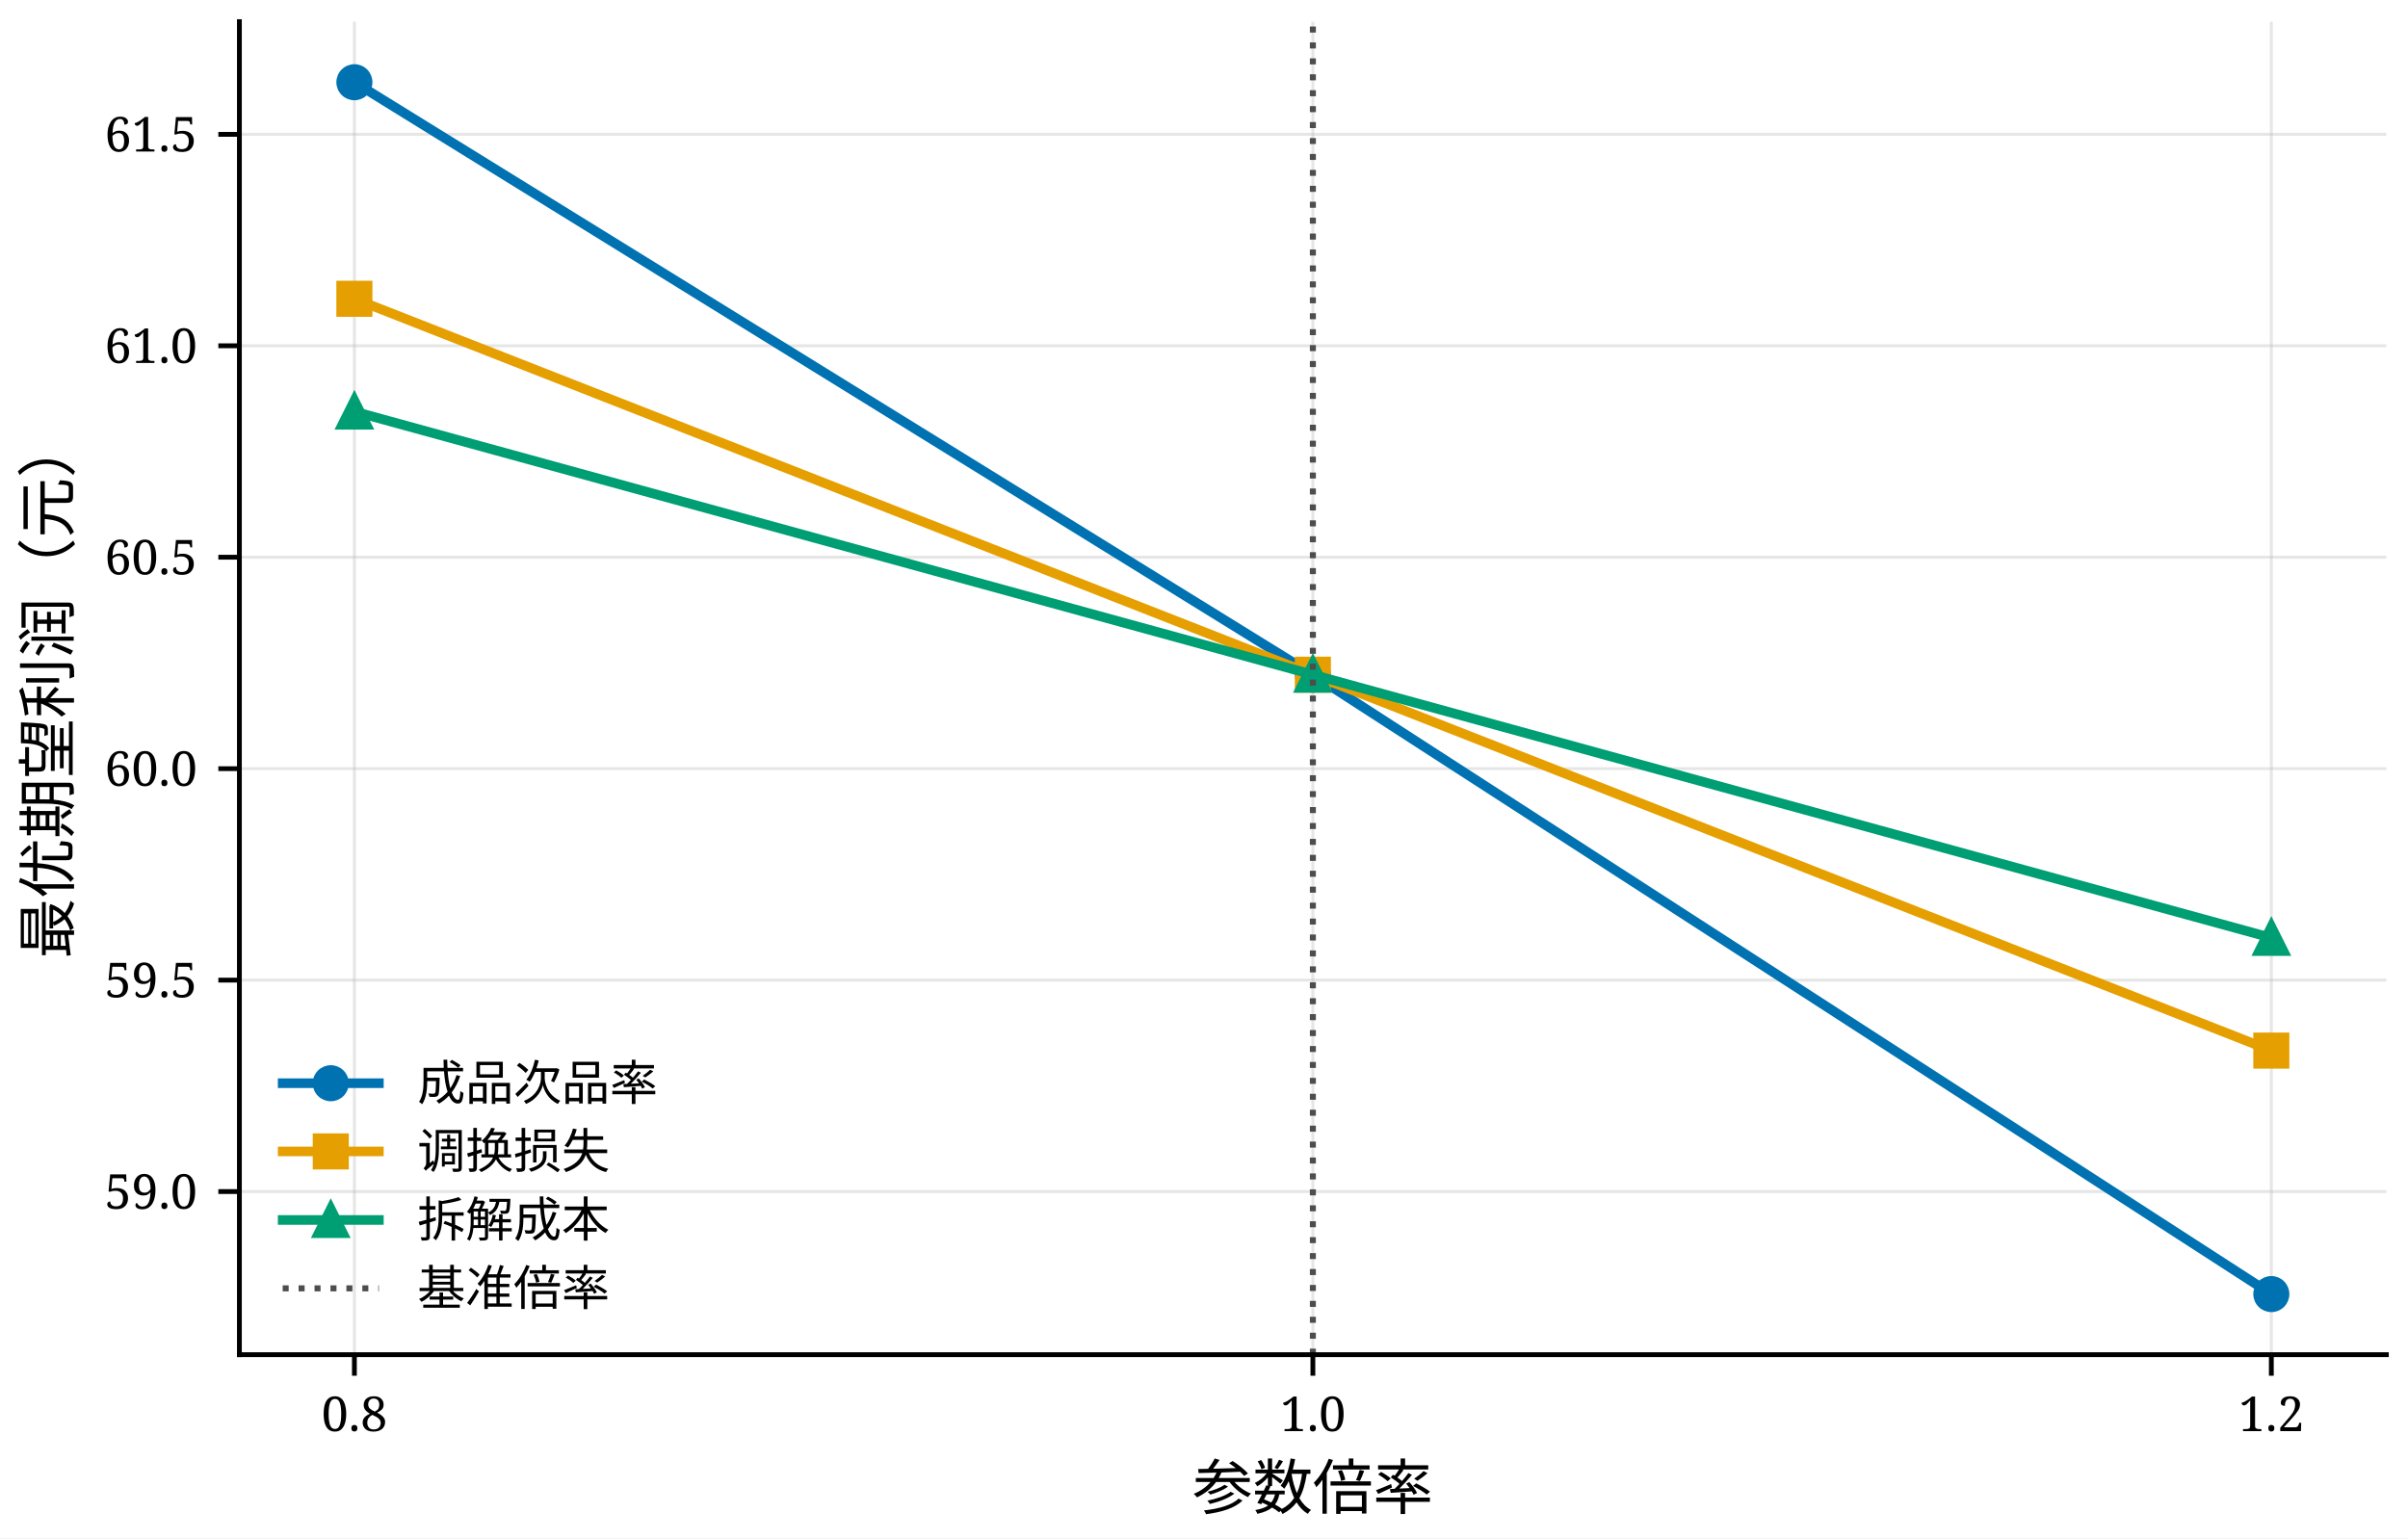
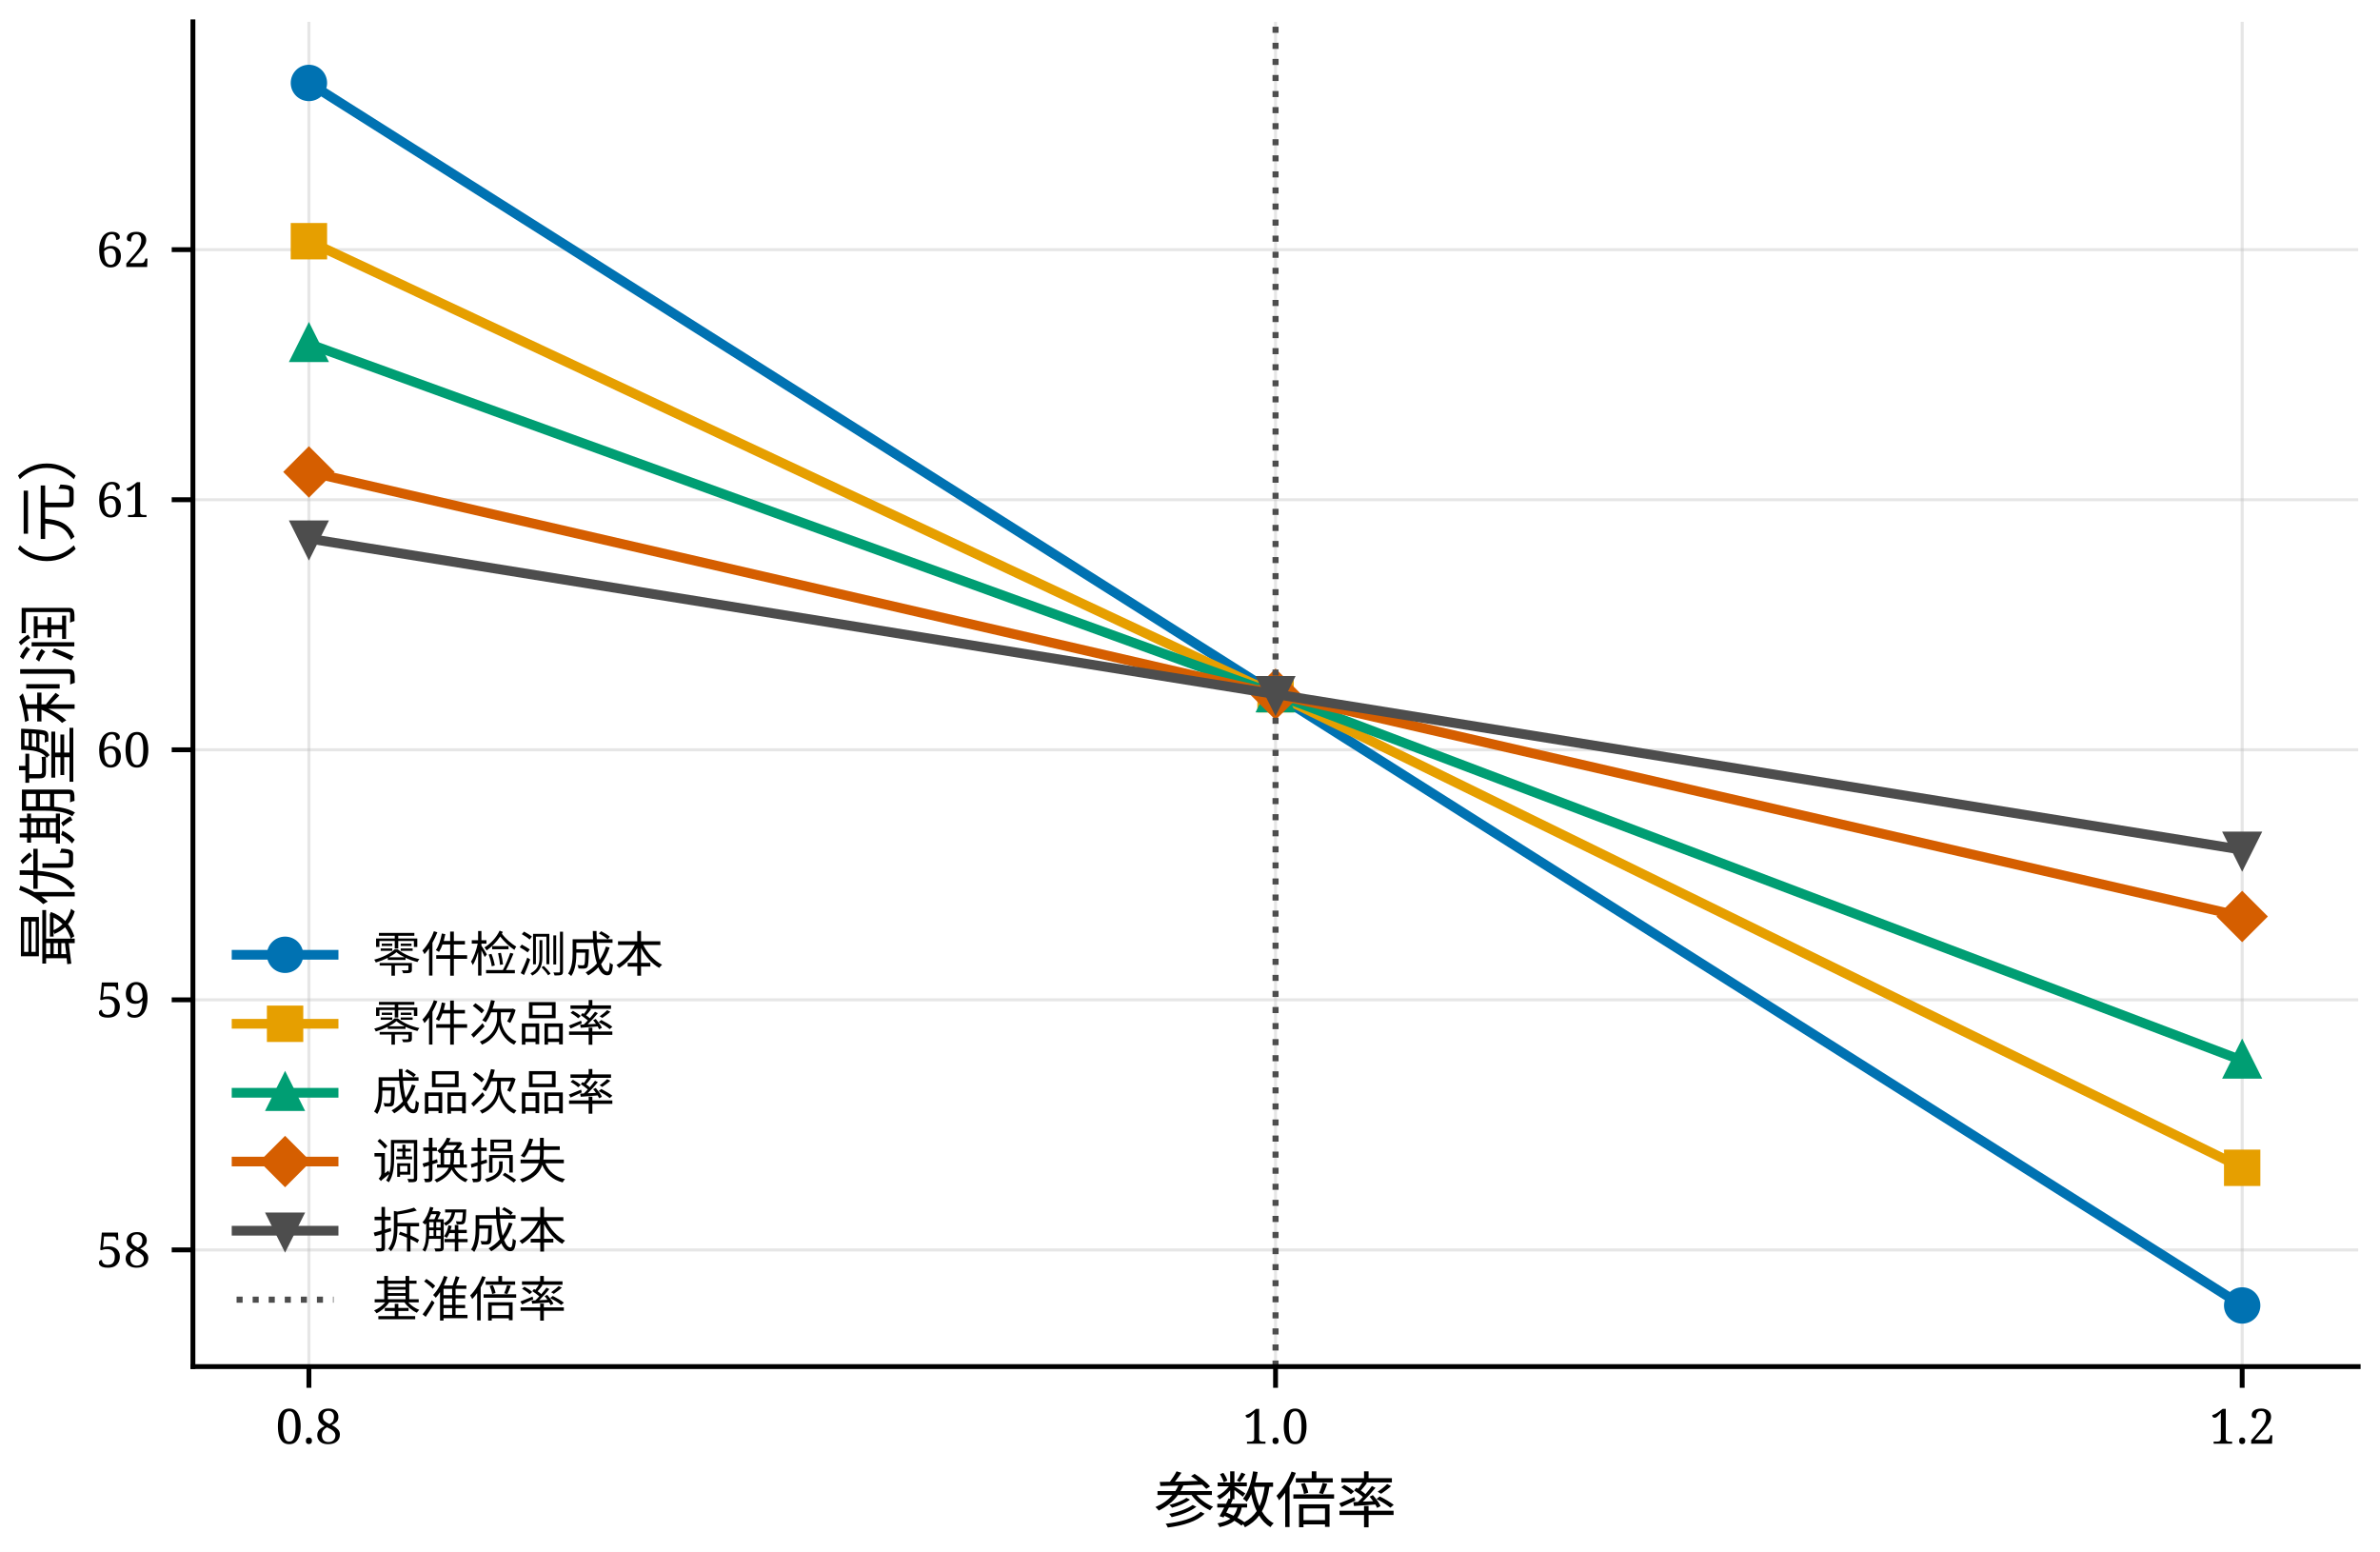
- <svg xmlns="http://www.w3.org/2000/svg" xmlns:xlink="http://www.w3.org/1999/xlink" width="400.539pt" height="255.929pt" viewBox="0 0 400.539 255.929" version="1.1">
+ <svg xmlns="http://www.w3.org/2000/svg" xmlns:xlink="http://www.w3.org/1999/xlink" width="392.539pt" height="255.929pt" viewBox="0 0 392.539 255.929" version="1.1">
  <defs>
    <style type="text/css">*{stroke-linejoin: round; stroke-linecap: butt}</style>
  </defs>
  <g id="figure_1">
    <g id="patch_1">
-       <path d="M 0 255.929  L 400.539 255.929  L 400.539 0  L 0 0  z " style="fill: #ffffff" />
+       <path d="M 0 255.929  L 392.539 255.929  L 392.539 0  L 0 0  z " style="fill: #ffffff" />
    </g>
    <g id="axes_1">
      <g id="patch_2">
-         <path d="M 39.819 225.36  L 396.939 225.36  L 396.939 3.6  L 39.819 3.6  z " style="fill: #ffffff" />
+         <path d="M 31.819 225.36  L 388.939 225.36  L 388.939 3.6  L 31.819 3.6  z " style="fill: #ffffff" />
      </g>
      <g id="matplotlib.axis_1">
        <g id="xtick_1">
          <g id="line2d_1">
-             <path d="M 58.95 225.36  L 58.95 3.6  " clip-path="url(#pcf628452c3)" style="fill: none; stroke: #b8b8b8; stroke-opacity: 0.35; stroke-width: 0.5; stroke-linecap: square" />
+             <path d="M 50.95 225.36  L 50.95 3.6  " clip-path="url(#p0fef742e17)" style="fill: none; stroke: #b8b8b8; stroke-opacity: 0.35; stroke-width: 0.5; stroke-linecap: square" />
          </g>
          <g id="line2d_2">
            <defs>
-               <path id="m1e2145efe9" d="M 0 0  L 0 3.5  " style="stroke: #000000; stroke-width: 0.8" />
+               <path id="m9496bec060" d="M 0 0  L 0 3.5  " style="stroke: #000000; stroke-width: 0.8" />
            </defs>
            <g>
-               <use xlink:href="#m1e2145efe9" x="58.95" y="225.36" style="stroke: #000000; stroke-width: 0.8" />
+               <use xlink:href="#m9496bec060" x="50.95" y="225.36" style="stroke: #000000; stroke-width: 0.8" />
            </g>
          </g>
          <g id="text_1">
-             <text style="font-size: 8px; font-family: 'SimSun'; text-anchor: middle" x="58.95" y="238.079" transform="rotate(-0 58.95018 238.0788)">0.8</text>
+             <text style="font-size: 8px; font-family: 'SimSun'; text-anchor: middle" x="50.95" y="238.079" transform="rotate(-0 50.95018 238.0788)">0.8</text>
          </g>
        </g>
        <g id="xtick_2">
          <g id="line2d_3">
-             <path d="M 218.379 225.36  L 218.379 3.6  " clip-path="url(#pcf628452c3)" style="fill: none; stroke: #b8b8b8; stroke-opacity: 0.35; stroke-width: 0.5; stroke-linecap: square" />
+             <path d="M 210.379 225.36  L 210.379 3.6  " clip-path="url(#p0fef742e17)" style="fill: none; stroke: #b8b8b8; stroke-opacity: 0.35; stroke-width: 0.5; stroke-linecap: square" />
          </g>
          <g id="line2d_4">
            <g>
-               <use xlink:href="#m1e2145efe9" x="218.379" y="225.36" style="stroke: #000000; stroke-width: 0.8" />
+               <use xlink:href="#m9496bec060" x="210.379" y="225.36" style="stroke: #000000; stroke-width: 0.8" />
            </g>
          </g>
          <g id="text_2">
-             <text style="font-size: 8px; font-family: 'SimSun'; text-anchor: middle" x="218.379" y="238.079" transform="rotate(-0 218.3787 238.0788)">1.0</text>
+             <text style="font-size: 8px; font-family: 'SimSun'; text-anchor: middle" x="210.379" y="238.079" transform="rotate(-0 210.3787 238.0788)">1.0</text>
          </g>
        </g>
        <g id="xtick_3">
          <g id="line2d_5">
-             <path d="M 377.807 225.36  L 377.807 3.6  " clip-path="url(#pcf628452c3)" style="fill: none; stroke: #b8b8b8; stroke-opacity: 0.35; stroke-width: 0.5; stroke-linecap: square" />
+             <path d="M 369.807 225.36  L 369.807 3.6  " clip-path="url(#p0fef742e17)" style="fill: none; stroke: #b8b8b8; stroke-opacity: 0.35; stroke-width: 0.5; stroke-linecap: square" />
          </g>
          <g id="line2d_6">
            <g>
-               <use xlink:href="#m1e2145efe9" x="377.807" y="225.36" style="stroke: #000000; stroke-width: 0.8" />
+               <use xlink:href="#m9496bec060" x="369.807" y="225.36" style="stroke: #000000; stroke-width: 0.8" />
            </g>
          </g>
          <g id="text_3">
-             <text style="font-size: 8px; font-family: 'SimSun'; text-anchor: middle" x="377.807" y="238.079" transform="rotate(-0 377.8073 238.0788)">1.2</text>
+             <text style="font-size: 8px; font-family: 'SimSun'; text-anchor: middle" x="369.807" y="238.079" transform="rotate(-0 369.8073 238.0788)">1.2</text>
          </g>
        </g>
        <g id="text_4">
-           <text style="font-size: 10px; font-family: 'SimSun'; text-anchor: middle" x="218.379" y="251.04" transform="rotate(-0 218.3787 251.0397)">参数倍率</text>
+           <text style="font-size: 10px; font-family: 'SimSun'; text-anchor: middle" x="210.379" y="251.04" transform="rotate(-0 210.3787 251.0397)">参数倍率</text>
        </g>
      </g>
      <g id="matplotlib.axis_2">
        <g id="ytick_1">
          <g id="line2d_7">
-             <path d="M 39.819 198.225  L 396.939 198.225  " clip-path="url(#pcf628452c3)" style="fill: none; stroke: #b8b8b8; stroke-opacity: 0.35; stroke-width: 0.5; stroke-linecap: square" />
+             <path d="M 31.819 206.116  L 388.939 206.116  " clip-path="url(#p0fef742e17)" style="fill: none; stroke: #b8b8b8; stroke-opacity: 0.35; stroke-width: 0.5; stroke-linecap: square" />
          </g>
          <g id="line2d_8">
            <defs>
-               <path id="me094469dd2" d="M 0 0  L -3.5 0  " style="stroke: #000000; stroke-width: 0.8" />
+               <path id="m1506703d38" d="M 0 0  L -3.5 0  " style="stroke: #000000; stroke-width: 0.8" />
            </defs>
            <g>
-               <use xlink:href="#me094469dd2" x="39.819" y="198.225" style="stroke: #000000; stroke-width: 0.8" />
+               <use xlink:href="#m1506703d38" x="31.819" y="206.116" style="stroke: #000000; stroke-width: 0.8" />
            </g>
          </g>
          <g id="text_5">
-             <text style="font-size: 8px; font-family: 'SimSun'; text-anchor: end" x="32.819" y="201.084" transform="rotate(-0 32.81875 201.0845)">59.0</text>
+             <text style="font-size: 8px; font-family: 'SimSun'; text-anchor: end" x="24.819" y="208.976" transform="rotate(-0 24.81875 208.9757)">58</text>
          </g>
        </g>
        <g id="ytick_2">
          <g id="line2d_9">
-             <path d="M 39.819 163.049  L 396.939 163.049  " clip-path="url(#pcf628452c3)" style="fill: none; stroke: #b8b8b8; stroke-opacity: 0.35; stroke-width: 0.5; stroke-linecap: square" />
+             <path d="M 31.819 164.88  L 388.939 164.88  " clip-path="url(#p0fef742e17)" style="fill: none; stroke: #b8b8b8; stroke-opacity: 0.35; stroke-width: 0.5; stroke-linecap: square" />
          </g>
          <g id="line2d_10">
            <g>
-               <use xlink:href="#me094469dd2" x="39.819" y="163.049" style="stroke: #000000; stroke-width: 0.8" />
+               <use xlink:href="#m1506703d38" x="31.819" y="164.88" style="stroke: #000000; stroke-width: 0.8" />
            </g>
          </g>
          <g id="text_6">
-             <text style="font-size: 8px; font-family: 'SimSun'; text-anchor: end" x="32.819" y="165.909" transform="rotate(-0 32.81875 165.9088)">59.5</text>
+             <text style="font-size: 8px; font-family: 'SimSun'; text-anchor: end" x="24.819" y="167.739" transform="rotate(-0 24.81875 167.7394)">59</text>
          </g>
        </g>
        <g id="ytick_3">
          <g id="line2d_11">
-             <path d="M 39.819 127.874  L 396.939 127.874  " clip-path="url(#pcf628452c3)" style="fill: none; stroke: #b8b8b8; stroke-opacity: 0.35; stroke-width: 0.5; stroke-linecap: square" />
+             <path d="M 31.819 123.644  L 388.939 123.644  " clip-path="url(#p0fef742e17)" style="fill: none; stroke: #b8b8b8; stroke-opacity: 0.35; stroke-width: 0.5; stroke-linecap: square" />
          </g>
          <g id="line2d_12">
            <g>
-               <use xlink:href="#me094469dd2" x="39.819" y="127.874" style="stroke: #000000; stroke-width: 0.8" />
+               <use xlink:href="#m1506703d38" x="31.819" y="123.644" style="stroke: #000000; stroke-width: 0.8" />
            </g>
          </g>
          <g id="text_7">
-             <text style="font-size: 8px; font-family: 'SimSun'; text-anchor: end" x="32.819" y="130.733" transform="rotate(-0 32.81875 130.733)">60.0</text>
+             <text style="font-size: 8px; font-family: 'SimSun'; text-anchor: end" x="24.819" y="126.503" transform="rotate(-0 24.81875 126.503)">60</text>
          </g>
        </g>
        <g id="ytick_4">
          <g id="line2d_13">
-             <path d="M 39.819 92.698  L 396.939 92.698  " clip-path="url(#pcf628452c3)" style="fill: none; stroke: #b8b8b8; stroke-opacity: 0.35; stroke-width: 0.5; stroke-linecap: square" />
+             <path d="M 31.819 82.407  L 388.939 82.407  " clip-path="url(#p0fef742e17)" style="fill: none; stroke: #b8b8b8; stroke-opacity: 0.35; stroke-width: 0.5; stroke-linecap: square" />
          </g>
          <g id="line2d_14">
            <g>
-               <use xlink:href="#me094469dd2" x="39.819" y="92.698" style="stroke: #000000; stroke-width: 0.8" />
+               <use xlink:href="#m1506703d38" x="31.819" y="82.407" style="stroke: #000000; stroke-width: 0.8" />
            </g>
          </g>
          <g id="text_8">
-             <text style="font-size: 8px; font-family: 'SimSun'; text-anchor: end" x="32.819" y="95.557" transform="rotate(-0 32.81875 95.55729)">60.5</text>
+             <text style="font-size: 8px; font-family: 'SimSun'; text-anchor: end" x="24.819" y="85.267" transform="rotate(-0 24.81875 85.26666)">61</text>
          </g>
        </g>
        <g id="ytick_5">
          <g id="line2d_15">
-             <path d="M 39.819 57.522  L 396.939 57.522  " clip-path="url(#pcf628452c3)" style="fill: none; stroke: #b8b8b8; stroke-opacity: 0.35; stroke-width: 0.5; stroke-linecap: square" />
+             <path d="M 31.819 41.171  L 388.939 41.171  " clip-path="url(#p0fef742e17)" style="fill: none; stroke: #b8b8b8; stroke-opacity: 0.35; stroke-width: 0.5; stroke-linecap: square" />
          </g>
          <g id="line2d_16">
            <g>
-               <use xlink:href="#me094469dd2" x="39.819" y="57.522" style="stroke: #000000; stroke-width: 0.8" />
+               <use xlink:href="#m1506703d38" x="31.819" y="41.171" style="stroke: #000000; stroke-width: 0.8" />
            </g>
          </g>
          <g id="text_9">
-             <text style="font-size: 8px; font-family: 'SimSun'; text-anchor: end" x="32.819" y="60.382" transform="rotate(-0 32.81875 60.38156)">61.0</text>
-           </g>
-         </g>
-         <g id="ytick_6">
-           <g id="line2d_17">
-             <path d="M 39.819 22.346  L 396.939 22.346  " clip-path="url(#pcf628452c3)" style="fill: none; stroke: #b8b8b8; stroke-opacity: 0.35; stroke-width: 0.5; stroke-linecap: square" />
-           </g>
-           <g id="line2d_18">
-             <g>
-               <use xlink:href="#me094469dd2" x="39.819" y="22.346" style="stroke: #000000; stroke-width: 0.8" />
-             </g>
-           </g>
-           <g id="text_10">
-             <text style="font-size: 8px; font-family: 'SimSun'; text-anchor: end" x="32.819" y="25.206" transform="rotate(-0 32.81875 25.20583)">61.5</text>
-           </g>
-         </g>
-         <g id="text_11">
+             <text style="font-size: 8px; font-family: 'SimSun'; text-anchor: end" x="24.819" y="44.03" transform="rotate(-0 24.81875 44.0303)">62</text>
+           </g>
+         </g>
+         <g id="text_10">
          <text style="font-size: 10px; font-family: 'SimSun'; text-anchor: middle" x="11.53" y="114.48" transform="rotate(-90 11.52969 114.48)">最优期望利润（元）</text>
        </g>
      </g>
+       <g id="line2d_17">
+         <path d="M 50.95 13.68  L 210.379 114.48  L 369.807 215.28  " clip-path="url(#p0fef742e17)" style="fill: none; stroke: #0072b2; stroke-width: 1.6; stroke-linecap: square" />
+         <defs>
+           <path id="maaa0a17515" d="M 0 2.5  C 0.663 2.5 1.299 2.237 1.768 1.768  C 2.237 1.299 2.5 0.663 2.5 0  C 2.5 -0.663 2.237 -1.299 1.768 -1.768  C 1.299 -2.237 0.663 -2.5 0 -2.5  C -0.663 -2.5 -1.299 -2.237 -1.768 -1.768  C -2.237 -1.299 -2.5 -0.663 -2.5 0  C -2.5 0.663 -2.237 1.299 -1.768 1.768  C -1.299 2.237 -0.663 2.5 0 2.5  z " style="stroke: #0072b2" />
+         </defs>
+         <g clip-path="url(#p0fef742e17)">
+           <use xlink:href="#maaa0a17515" x="50.95" y="13.68" style="fill: #0072b2; stroke: #0072b2" />
+           <use xlink:href="#maaa0a17515" x="210.379" y="114.48" style="fill: #0072b2; stroke: #0072b2" />
+           <use xlink:href="#maaa0a17515" x="369.807" y="215.28" style="fill: #0072b2; stroke: #0072b2" />
+         </g>
+       </g>
+       <g id="line2d_18">
+         <path d="M 50.95 39.776  L 210.379 114.48  L 369.807 192.579  " clip-path="url(#p0fef742e17)" style="fill: none; stroke: #e69f00; stroke-width: 1.6; stroke-linecap: square" />
+         <defs>
+           <path id="mb805836776" d="M -2.5 2.5  L 2.5 2.5  L 2.5 -2.5  L -2.5 -2.5  z " style="stroke: #e69f00; stroke-linejoin: miter" />
+         </defs>
+         <g clip-path="url(#p0fef742e17)">
+           <use xlink:href="#mb805836776" x="50.95" y="39.776" style="fill: #e69f00; stroke: #e69f00; stroke-linejoin: miter" />
+           <use xlink:href="#mb805836776" x="210.379" y="114.48" style="fill: #e69f00; stroke: #e69f00; stroke-linejoin: miter" />
+           <use xlink:href="#mb805836776" x="369.807" y="192.579" style="fill: #e69f00; stroke: #e69f00; stroke-linejoin: miter" />
+         </g>
+       </g>
      <g id="line2d_19">
-         <path d="M 58.95 13.68  L 218.379 112.24  L 377.807 215.28  " clip-path="url(#pcf628452c3)" style="fill: none; stroke: #0072b2; stroke-width: 1.6; stroke-linecap: square" />
-         <defs>
-           <path id="m7188e12713" d="M 0 2.5  C 0.663 2.5 1.299 2.237 1.768 1.768  C 2.237 1.299 2.5 0.663 2.5 0  C 2.5 -0.663 2.237 -1.299 1.768 -1.768  C 1.299 -2.237 0.663 -2.5 0 -2.5  C -0.663 -2.5 -1.299 -2.237 -1.768 -1.768  C -2.237 -1.299 -2.5 -0.663 -2.5 0  C -2.5 0.663 -2.237 1.299 -1.768 1.768  C -1.299 2.237 -0.663 2.5 0 2.5  z " style="stroke: #0072b2" />
-         </defs>
-         <g clip-path="url(#pcf628452c3)">
-           <use xlink:href="#m7188e12713" x="58.95" y="13.68" style="fill: #0072b2; stroke: #0072b2" />
-           <use xlink:href="#m7188e12713" x="218.379" y="112.24" style="fill: #0072b2; stroke: #0072b2" />
-           <use xlink:href="#m7188e12713" x="377.807" y="215.28" style="fill: #0072b2; stroke: #0072b2" />
+         <path d="M 50.95 56.709  L 210.379 114.48  L 369.807 174.877  " clip-path="url(#p0fef742e17)" style="fill: none; stroke: #009e73; stroke-width: 1.6; stroke-linecap: square" />
+         <defs>
+           <path id="ma04d1197fd" d="M 0 -2.5  L -2.5 2.5  L 2.5 2.5  z " style="stroke: #009e73; stroke-linejoin: miter" />
+         </defs>
+         <g clip-path="url(#p0fef742e17)">
+           <use xlink:href="#ma04d1197fd" x="50.95" y="56.709" style="fill: #009e73; stroke: #009e73; stroke-linejoin: miter" />
+           <use xlink:href="#ma04d1197fd" x="210.379" y="114.48" style="fill: #009e73; stroke: #009e73; stroke-linejoin: miter" />
+           <use xlink:href="#ma04d1197fd" x="369.807" y="174.877" style="fill: #009e73; stroke: #009e73; stroke-linejoin: miter" />
        </g>
      </g>
      <g id="line2d_20">
-         <path d="M 58.95 49.705  L 218.379 112.24  L 377.807 174.775  " clip-path="url(#pcf628452c3)" style="fill: none; stroke: #e69f00; stroke-width: 1.6; stroke-linecap: square" />
-         <defs>
-           <path id="md252e6033a" d="M -2.5 2.5  L 2.5 2.5  L 2.5 -2.5  L -2.5 -2.5  z " style="stroke: #e69f00; stroke-linejoin: miter" />
-         </defs>
-         <g clip-path="url(#pcf628452c3)">
-           <use xlink:href="#md252e6033a" x="58.95" y="49.705" style="fill: #e69f00; stroke: #e69f00; stroke-linejoin: miter" />
-           <use xlink:href="#md252e6033a" x="218.379" y="112.24" style="fill: #e69f00; stroke: #e69f00; stroke-linejoin: miter" />
-           <use xlink:href="#md252e6033a" x="377.807" y="174.775" style="fill: #e69f00; stroke: #e69f00; stroke-linejoin: miter" />
+         <path d="M 50.95 77.825  L 210.379 114.48  L 369.807 151.135  " clip-path="url(#p0fef742e17)" style="fill: none; stroke: #d55e00; stroke-width: 1.6; stroke-linecap: square" />
+         <defs>
+           <path id="mabe058a689" d="M 0 3.536  L 3.536 0  L 0 -3.536  L -3.536 0  z " style="stroke: #d55e00; stroke-linejoin: miter" />
+         </defs>
+         <g clip-path="url(#p0fef742e17)">
+           <use xlink:href="#mabe058a689" x="50.95" y="77.825" style="fill: #d55e00; stroke: #d55e00; stroke-linejoin: miter" />
+           <use xlink:href="#mabe058a689" x="210.379" y="114.48" style="fill: #d55e00; stroke: #d55e00; stroke-linejoin: miter" />
+           <use xlink:href="#mabe058a689" x="369.807" y="151.135" style="fill: #d55e00; stroke: #d55e00; stroke-linejoin: miter" />
        </g>
      </g>
      <g id="line2d_21">
-         <path d="M 58.95 68.466  L 218.379 112.24  L 377.807 156.014  " clip-path="url(#pcf628452c3)" style="fill: none; stroke: #009e73; stroke-width: 1.6; stroke-linecap: square" />
-         <defs>
-           <path id="m53d238d285" d="M 0 -2.5  L -2.5 2.5  L 2.5 2.5  z " style="stroke: #009e73; stroke-linejoin: miter" />
-         </defs>
-         <g clip-path="url(#pcf628452c3)">
-           <use xlink:href="#m53d238d285" x="58.95" y="68.466" style="fill: #009e73; stroke: #009e73; stroke-linejoin: miter" />
-           <use xlink:href="#m53d238d285" x="218.379" y="112.24" style="fill: #009e73; stroke: #009e73; stroke-linejoin: miter" />
-           <use xlink:href="#m53d238d285" x="377.807" y="156.014" style="fill: #009e73; stroke: #009e73; stroke-linejoin: miter" />
+         <path d="M 50.95 88.822  L 210.379 114.48  L 369.807 140.138  " clip-path="url(#p0fef742e17)" style="fill: none; stroke: #4d4d4d; stroke-width: 1.6; stroke-linecap: square" />
+         <defs>
+           <path id="m61a051d1c3" d="M -0 2.5  L 2.5 -2.5  L -2.5 -2.5  z " style="stroke: #4d4d4d; stroke-linejoin: miter" />
+         </defs>
+         <g clip-path="url(#p0fef742e17)">
+           <use xlink:href="#m61a051d1c3" x="50.95" y="88.822" style="fill: #4d4d4d; stroke: #4d4d4d; stroke-linejoin: miter" />
+           <use xlink:href="#m61a051d1c3" x="210.379" y="114.48" style="fill: #4d4d4d; stroke: #4d4d4d; stroke-linejoin: miter" />
+           <use xlink:href="#m61a051d1c3" x="369.807" y="140.138" style="fill: #4d4d4d; stroke: #4d4d4d; stroke-linejoin: miter" />
        </g>
      </g>
      <g id="line2d_22">
-         <path d="M 218.379 225.36  L 218.379 3.6  " clip-path="url(#pcf628452c3)" style="fill: none; stroke-dasharray: 1,1.65; stroke-dashoffset: 0; stroke: #4d4d4d" />
+         <path d="M 210.379 225.36  L 210.379 3.6  " clip-path="url(#p0fef742e17)" style="fill: none; stroke-dasharray: 1,1.65; stroke-dashoffset: 0; stroke: #4d4d4d" />
      </g>
      <g id="patch_3">
-         <path d="M 39.819 225.36  L 39.819 3.6  " style="fill: none; stroke: #000000; stroke-width: 0.8; stroke-linejoin: miter; stroke-linecap: square" />
+         <path d="M 31.819 225.36  L 31.819 3.6  " style="fill: none; stroke: #000000; stroke-width: 0.8; stroke-linejoin: miter; stroke-linecap: square" />
      </g>
      <g id="patch_4">
-         <path d="M 39.819 225.36  L 396.939 225.36  " style="fill: none; stroke: #000000; stroke-width: 0.8; stroke-linejoin: miter; stroke-linecap: square" />
+         <path d="M 31.819 225.36  L 388.939 225.36  " style="fill: none; stroke: #000000; stroke-width: 0.8; stroke-linejoin: miter; stroke-linecap: square" />
      </g>
      <g id="legend_1">
        <g id="line2d_23">
-           <path d="M 47.019 180.204  L 55.019 180.204  L 63.019 180.204  " style="fill: none; stroke: #0072b2; stroke-width: 1.6; stroke-linecap: square" />
-           <g>
-             <use xlink:href="#m7188e12713" x="55.019" y="180.204" style="fill: #0072b2; stroke: #0072b2" />
+           <path d="M 39.019 157.454  L 47.019 157.454  L 55.019 157.454  " style="fill: none; stroke: #0072b2; stroke-width: 1.6; stroke-linecap: square" />
+           <g>
+             <use xlink:href="#maaa0a17515" x="47.019" y="157.454" style="fill: #0072b2; stroke: #0072b2" />
+           </g>
+         </g>
+         <g id="text_11">
+           <text style="font-size: 8px; font-family: 'SimSun'; text-anchor: start" x="61.419" y="160.254" transform="rotate(-0 61.41875 160.2537)">零件检测成本</text>
+         </g>
+         <g id="line2d_24">
+           <path d="M 39.019 168.829  L 47.019 168.829  L 55.019 168.829  " style="fill: none; stroke: #e69f00; stroke-width: 1.6; stroke-linecap: square" />
+           <g>
+             <use xlink:href="#mb805836776" x="47.019" y="168.829" style="fill: #e69f00; stroke: #e69f00; stroke-linejoin: miter" />
          </g>
        </g>
        <g id="text_12">
-           <text style="font-size: 8px; font-family: 'SimSun'; text-anchor: start" x="69.419" y="183.004" transform="rotate(-0 69.41875 183.0037)">成品次品率</text>
-         </g>
-         <g id="line2d_24">
-           <path d="M 47.019 191.548  L 55.019 191.548  L 63.019 191.548  " style="fill: none; stroke: #e69f00; stroke-width: 1.6; stroke-linecap: square" />
-           <g>
-             <use xlink:href="#md252e6033a" x="55.019" y="191.548" style="fill: #e69f00; stroke: #e69f00; stroke-linejoin: miter" />
+           <text style="font-size: 8px; font-family: 'SimSun'; text-anchor: start" x="61.419" y="171.629" transform="rotate(-0 61.41875 171.6287)">零件次品率</text>
+         </g>
+         <g id="line2d_25">
+           <path d="M 39.019 180.204  L 47.019 180.204  L 55.019 180.204  " style="fill: none; stroke: #009e73; stroke-width: 1.6; stroke-linecap: square" />
+           <g>
+             <use xlink:href="#ma04d1197fd" x="47.019" y="180.204" style="fill: #009e73; stroke: #009e73; stroke-linejoin: miter" />
          </g>
        </g>
        <g id="text_13">
-           <text style="font-size: 8px; font-family: 'SimSun'; text-anchor: start" x="69.419" y="194.347" transform="rotate(-0 69.41875 194.3475)">调换损失</text>
-         </g>
-         <g id="line2d_25">
-           <path d="M 47.019 202.954  L 55.019 202.954  L 63.019 202.954  " style="fill: none; stroke: #009e73; stroke-width: 1.6; stroke-linecap: square" />
-           <g>
-             <use xlink:href="#m53d238d285" x="55.019" y="202.954" style="fill: #009e73; stroke: #009e73; stroke-linejoin: miter" />
+           <text style="font-size: 8px; font-family: 'SimSun'; text-anchor: start" x="61.419" y="183.004" transform="rotate(-0 61.41875 183.0037)">成品次品率</text>
+         </g>
+         <g id="line2d_26">
+           <path d="M 39.019 191.548  L 47.019 191.548  L 55.019 191.548  " style="fill: none; stroke: #d55e00; stroke-width: 1.6; stroke-linecap: square" />
+           <g>
+             <use xlink:href="#mabe058a689" x="47.019" y="191.548" style="fill: #d55e00; stroke: #d55e00; stroke-linejoin: miter" />
          </g>
        </g>
        <g id="text_14">
-           <text style="font-size: 8px; font-family: 'SimSun'; text-anchor: start" x="69.419" y="205.754" transform="rotate(-0 69.41875 205.7537)">拆解成本</text>
-         </g>
-         <g id="line2d_26">
-           <path d="M 47.019 214.329  L 55.019 214.329  L 63.019 214.329  " style="fill: none; stroke-dasharray: 1,1.65; stroke-dashoffset: 0; stroke: #4d4d4d" />
+           <text style="font-size: 8px; font-family: 'SimSun'; text-anchor: start" x="61.419" y="194.347" transform="rotate(-0 61.41875 194.3475)">调换损失</text>
+         </g>
+         <g id="line2d_27">
+           <path d="M 39.019 202.954  L 47.019 202.954  L 55.019 202.954  " style="fill: none; stroke: #4d4d4d; stroke-width: 1.6; stroke-linecap: square" />
+           <g>
+             <use xlink:href="#m61a051d1c3" x="47.019" y="202.954" style="fill: #4d4d4d; stroke: #4d4d4d; stroke-linejoin: miter" />
+           </g>
        </g>
        <g id="text_15">
-           <text style="font-size: 8px; font-family: 'SimSun'; text-anchor: start" x="69.419" y="217.129" transform="rotate(-0 69.41875 217.1287)">基准倍率</text>
+           <text style="font-size: 8px; font-family: 'SimSun'; text-anchor: start" x="61.419" y="205.754" transform="rotate(-0 61.41875 205.7537)">拆解成本</text>
+         </g>
+         <g id="line2d_28">
+           <path d="M 39.019 214.329  L 47.019 214.329  L 55.019 214.329  " style="fill: none; stroke-dasharray: 1,1.65; stroke-dashoffset: 0; stroke: #4d4d4d" />
+         </g>
+         <g id="text_16">
+           <text style="font-size: 8px; font-family: 'SimSun'; text-anchor: start" x="61.419" y="217.129" transform="rotate(-0 61.41875 217.1287)">基准倍率</text>
        </g>
      </g>
    </g>
  </g>
  <defs>
-     <clipPath id="pcf628452c3">
-       <rect x="39.819" y="3.6" width="357.12" height="221.76" />
+     <clipPath id="p0fef742e17">
+       <rect x="31.819" y="3.6" width="357.12" height="221.76" />
    </clipPath>
  </defs>
</svg>
